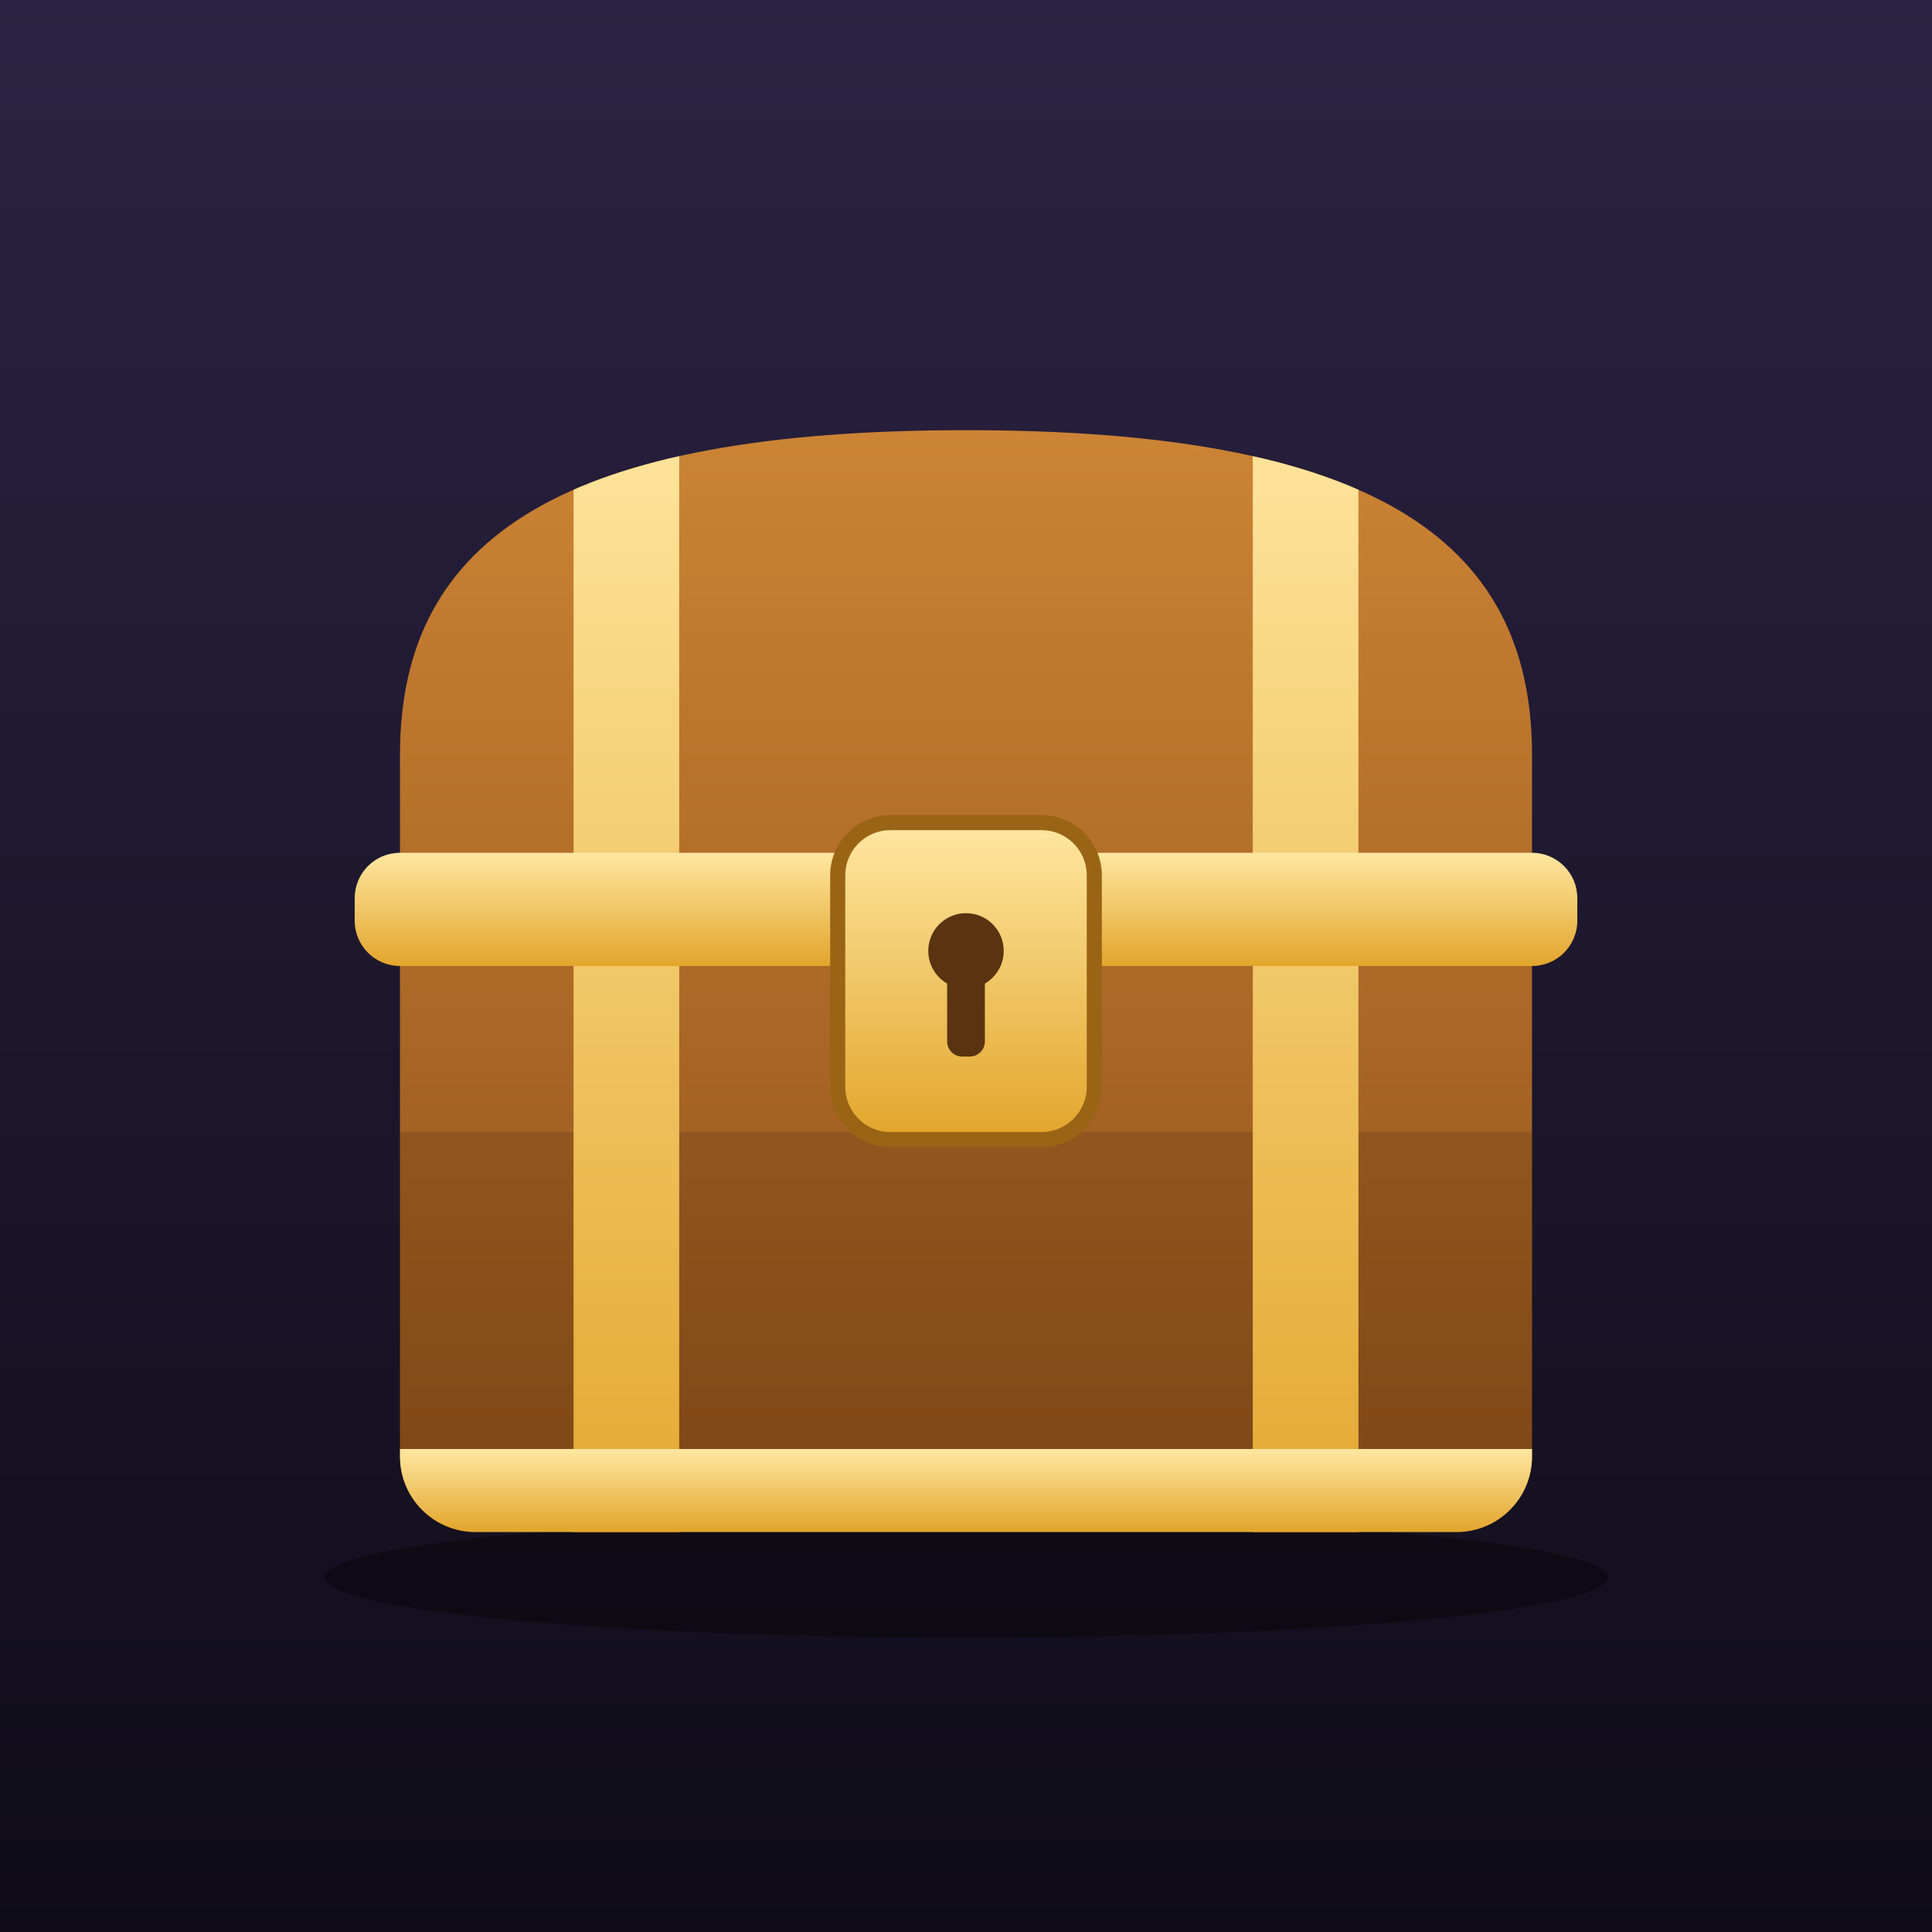
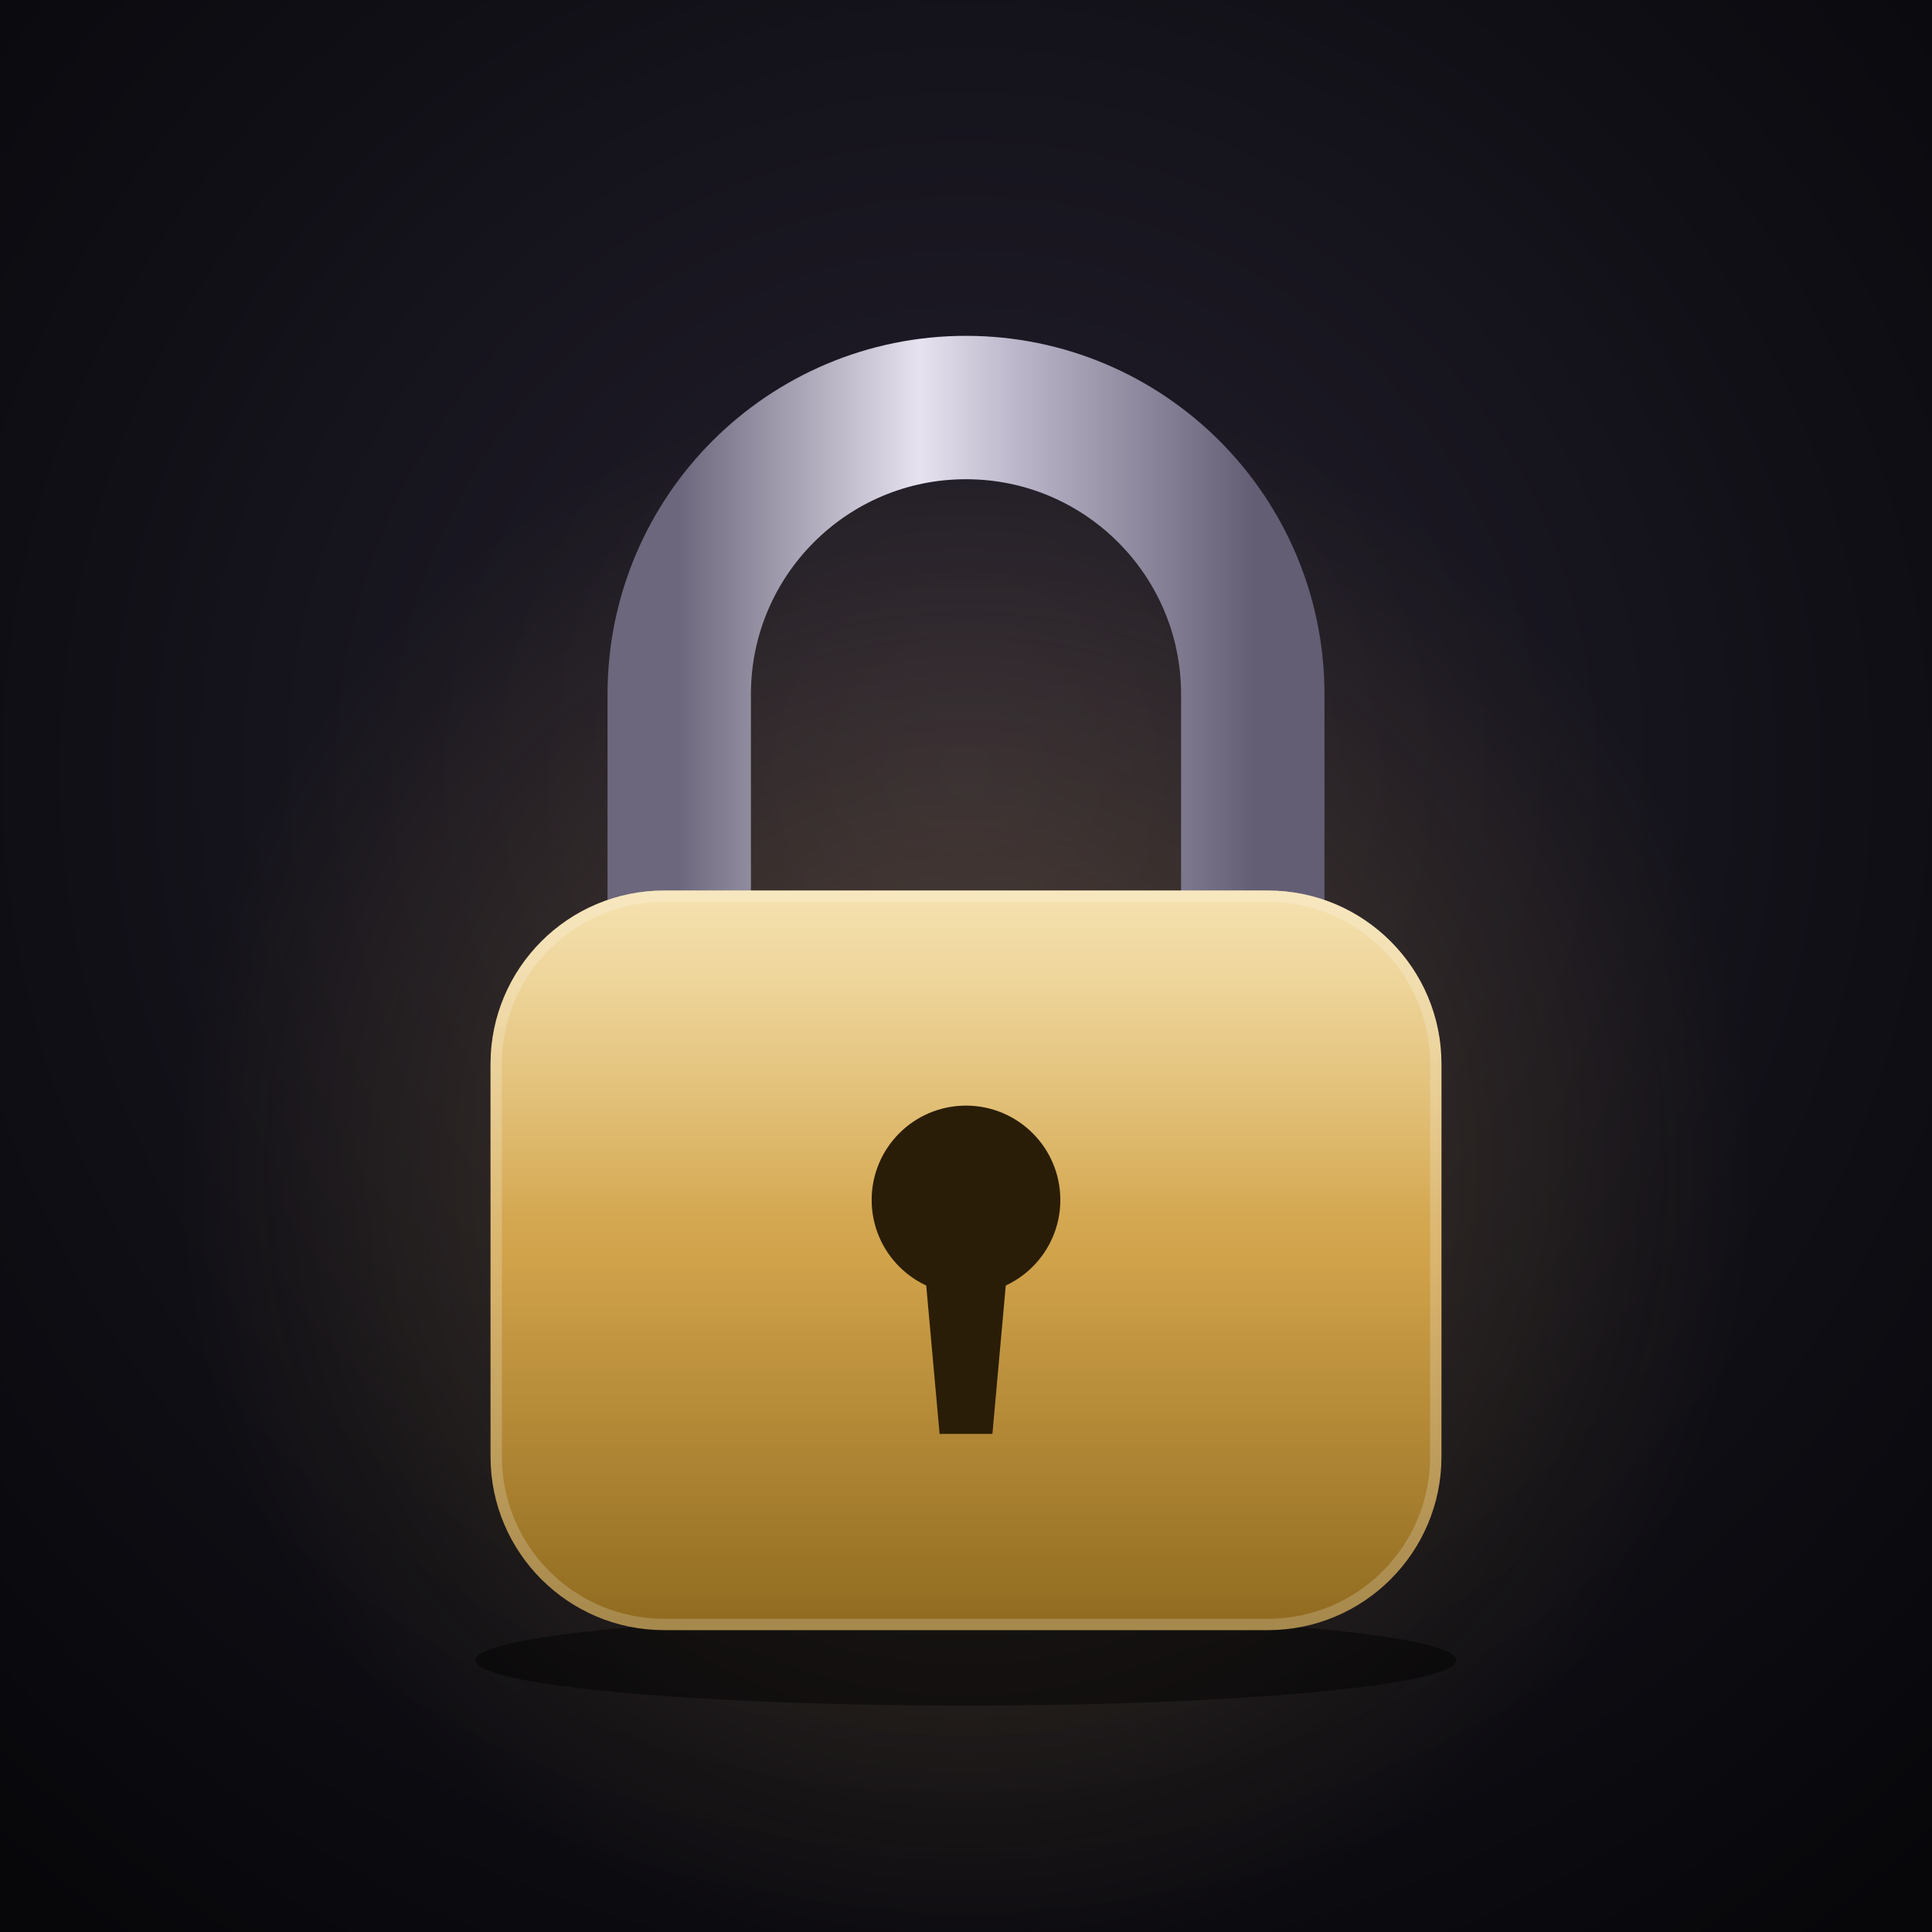
<svg xmlns="http://www.w3.org/2000/svg" viewBox="0 0 512 512">
  <defs>
-     <linearGradient id="bg" x1="0" y1="0" x2="0" y2="1">
-       <stop offset="0" stop-color="#2c2344" />
-       <stop offset="1" stop-color="#0f0c18" />
-     </linearGradient>
-     <linearGradient id="wood" x1="0" y1="0" x2="0" y2="1">
-       <stop offset="0" stop-color="#cf8636" />
-       <stop offset="1" stop-color="#8a4c17" />
+     <radialGradient id="bg" cx="50%" cy="40%" r="75%">
+       <stop offset="0" stop-color="#25202f" />
+       <stop offset=".6" stop-color="#111017" />
+       <stop offset="1" stop-color="#070609" />
+     </radialGradient>
+     <radialGradient id="glow" cx="50%" cy="50%" r="50%">
+       <stop offset="0" stop-color="#d4a94f" stop-opacity=".26" />
+       <stop offset="1" stop-color="#d4a94f" stop-opacity="0" />
+     </radialGradient>
+     <linearGradient id="steel" x1="0" y1="0" x2="1" y2="0">
+       <stop offset="0" stop-color="#6c677c" />
+       <stop offset=".42" stop-color="#e6e2ef" />
+       <stop offset=".58" stop-color="#bdb8cb" />
+       <stop offset="1" stop-color="#635e74" />
    </linearGradient>
    <linearGradient id="gold" x1="0" y1="0" x2="0" y2="1">
-       <stop offset="0" stop-color="#ffe7a1" />
-       <stop offset="1" stop-color="#e2a52b" />
+       <stop offset="0" stop-color="#f1d48c" />
+       <stop offset=".5" stop-color="#d0a24a" />
+       <stop offset="1" stop-color="#8f6a1f" />
    </linearGradient>
-     <clipPath id="chest">
-       <path d="M106 240 V200 C106 142 150 114 256 114 C362 114 406 142 406 200 V240 Z" />
-       <rect x="106" y="236" width="300" height="170" rx="20" />
-     </clipPath>
+     <linearGradient id="shine" x1="0" y1="0" x2="0" y2="1">
+       <stop offset="0" stop-color="#fff" stop-opacity=".32" />
+       <stop offset="1" stop-color="#fff" stop-opacity="0" />
+     </linearGradient>
  </defs>
  <rect width="512" height="512" fill="url(#bg)" />
-   <ellipse cx="256" cy="418" rx="170" ry="16" fill="#000" opacity=".35" />
-   <g clip-path="url(#chest)">
-     <rect x="96" y="100" width="320" height="320" fill="url(#wood)" />
-     <rect x="96" y="300" width="320" height="120" fill="#000" opacity=".12" />
-     <rect x="152" y="100" width="28" height="320" fill="url(#gold)" />
-     <rect x="332" y="100" width="28" height="320" fill="url(#gold)" />
-     <rect x="96" y="384" width="320" height="22" fill="url(#gold)" />
-   </g>
-   <rect x="94" y="226" width="324" height="30" rx="12" fill="url(#gold)" />
-   <rect x="222" y="218" width="68" height="84" rx="14" fill="url(#gold)" stroke="#9a6416" stroke-width="4" />
-   <circle cx="256" cy="252" r="10" fill="#5a3410" />
-   <rect x="251" y="254" width="10" height="26" rx="4" fill="#5a3410" />
+   <circle cx="256" cy="310" r="210" fill="url(#glow)" />
+   <ellipse cx="256" cy="440" rx="130" ry="12" fill="#000" opacity=".45" />
+   <path d="M180 252 V184 a76 76 0 0 1 152 0 V252" fill="none" stroke="url(#steel)" stroke-width="38" stroke-linecap="round" />
+   <rect x="130" y="236" width="252" height="196" rx="46" fill="url(#gold)" />
+   <path d="M176 236 h160 a46 46 0 0 1 46 46 v40 H130 v-40 a46 46 0 0 1 46 -46z" fill="url(#shine)" />
+   <rect x="131.5" y="237.5" width="249" height="193" rx="44.5" fill="none" stroke="#fff" stroke-opacity=".2" stroke-width="3" />
+   <circle cx="256" cy="318" r="25" fill="#2a1d07" />
+   <path d="M244.5 330 h23 l-4.5 50 h-14 z" fill="#2a1d07" />
</svg>
